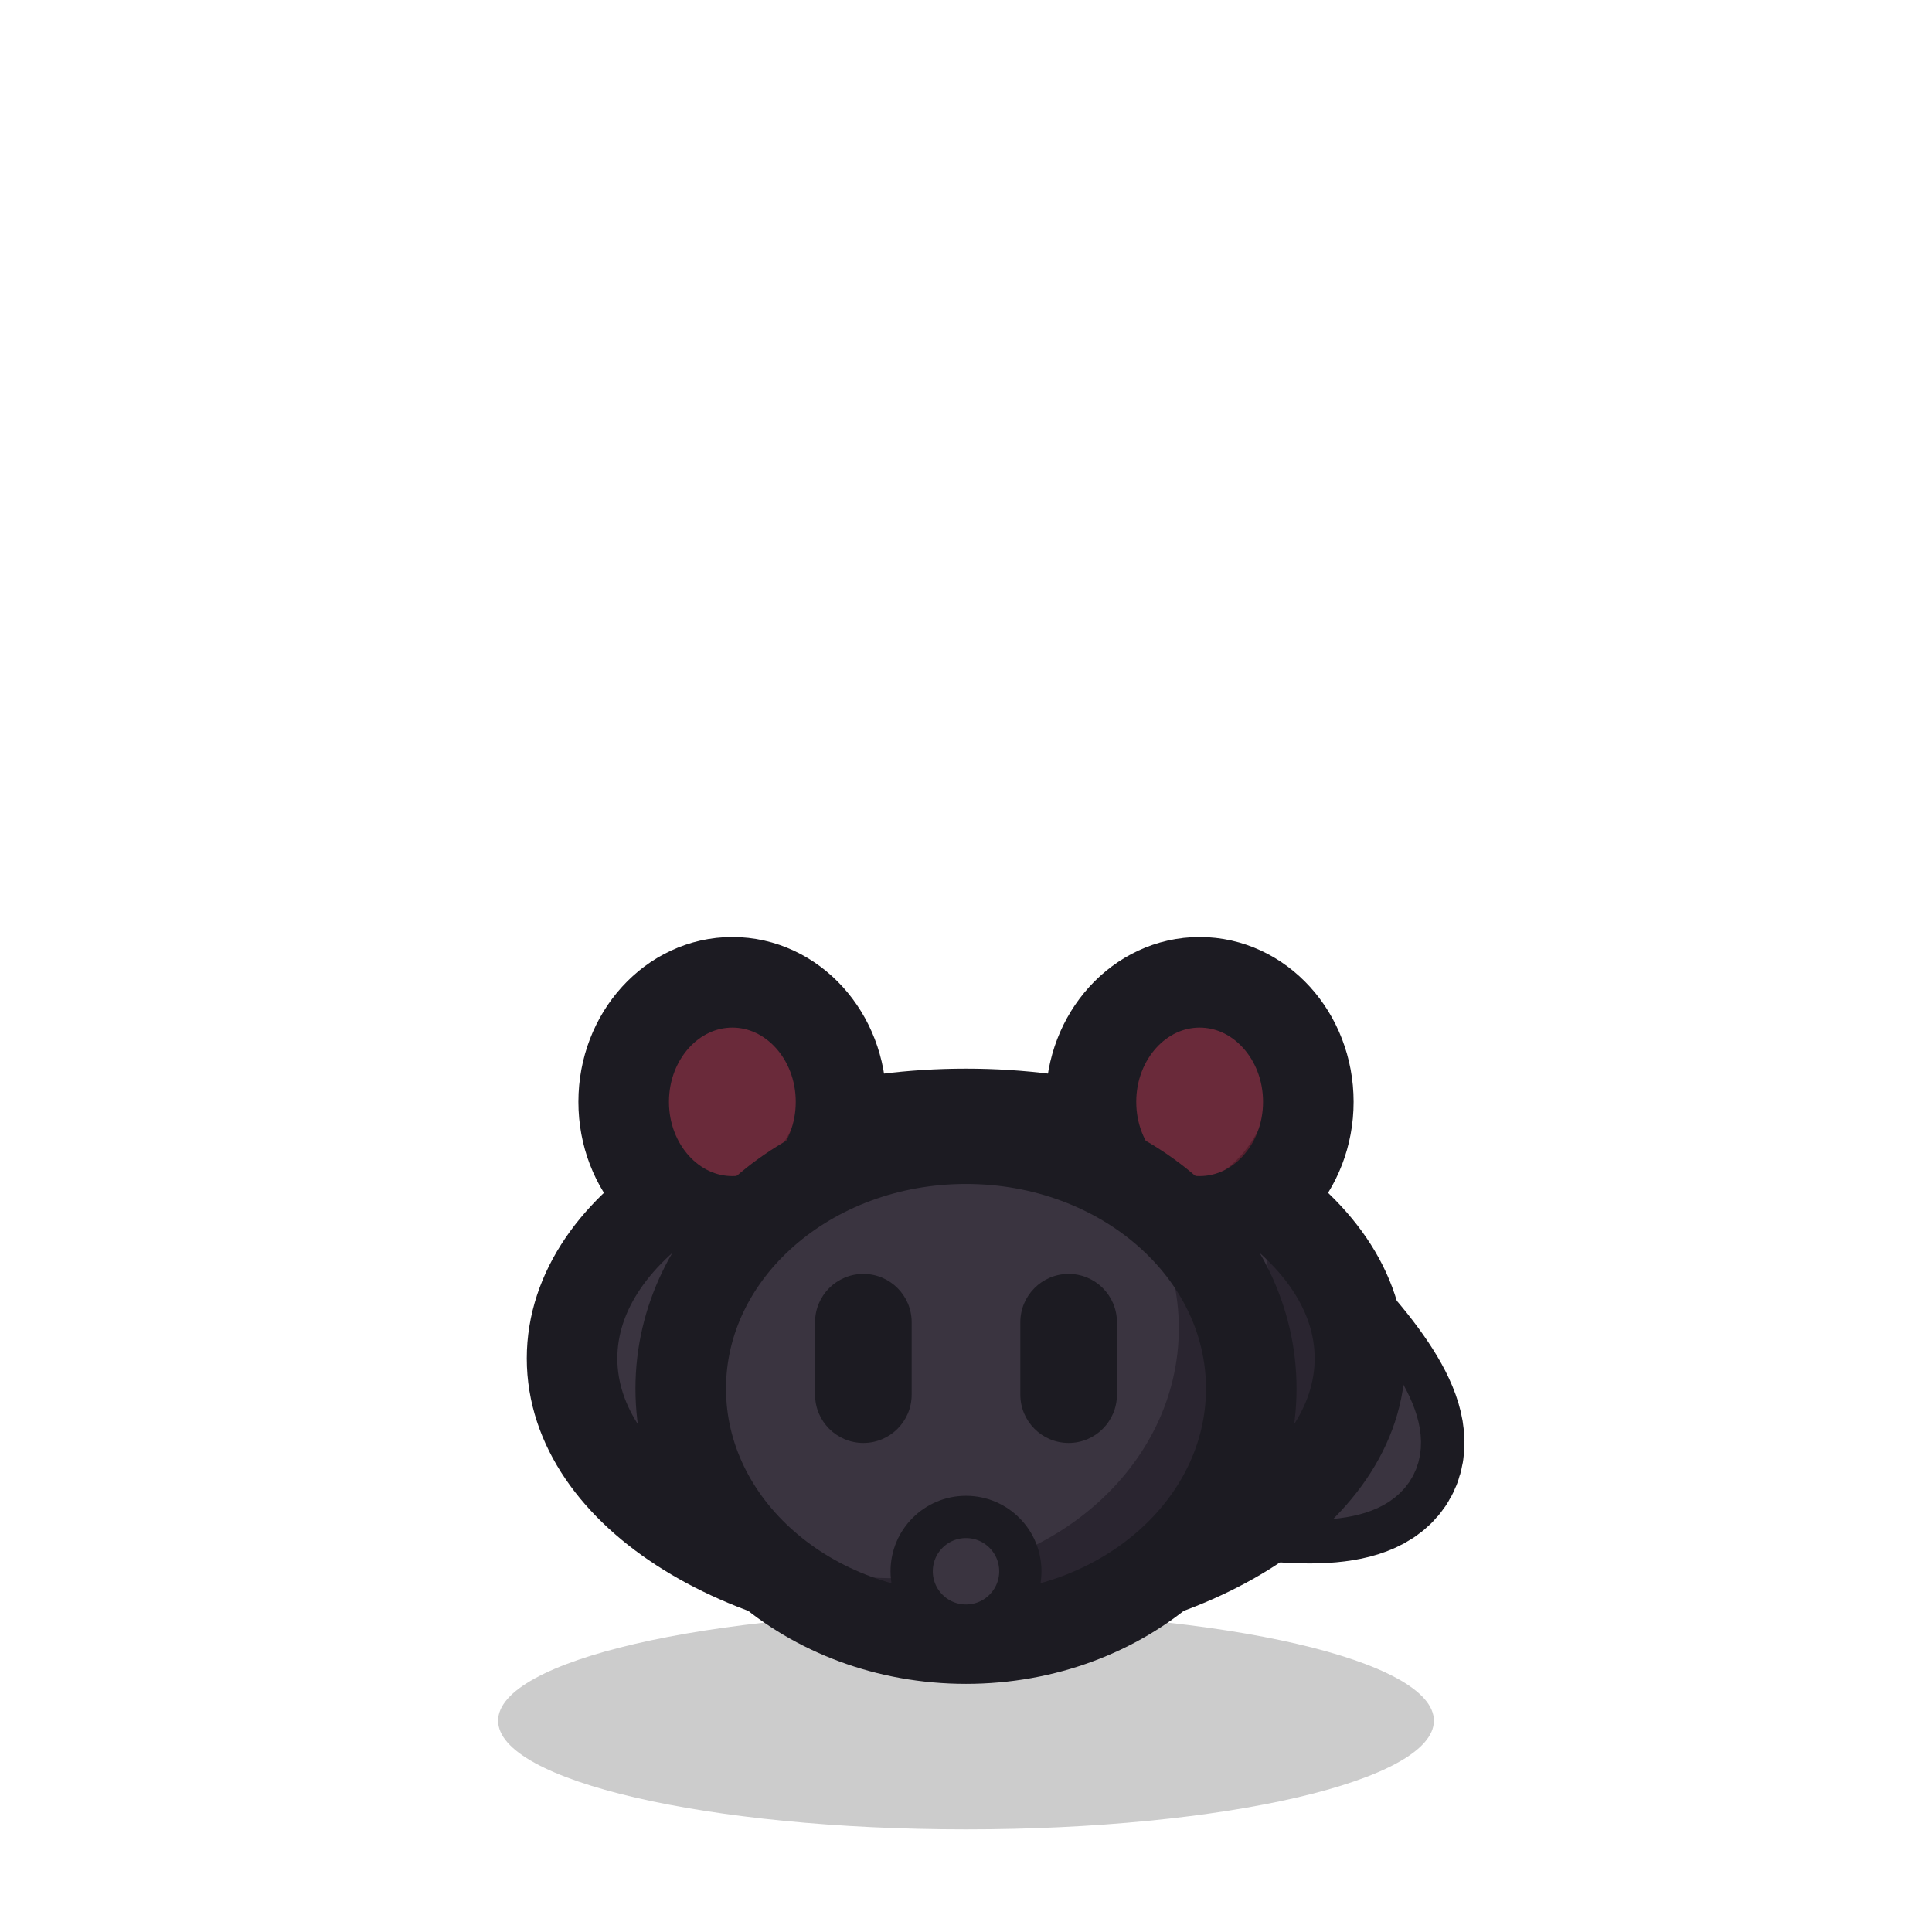
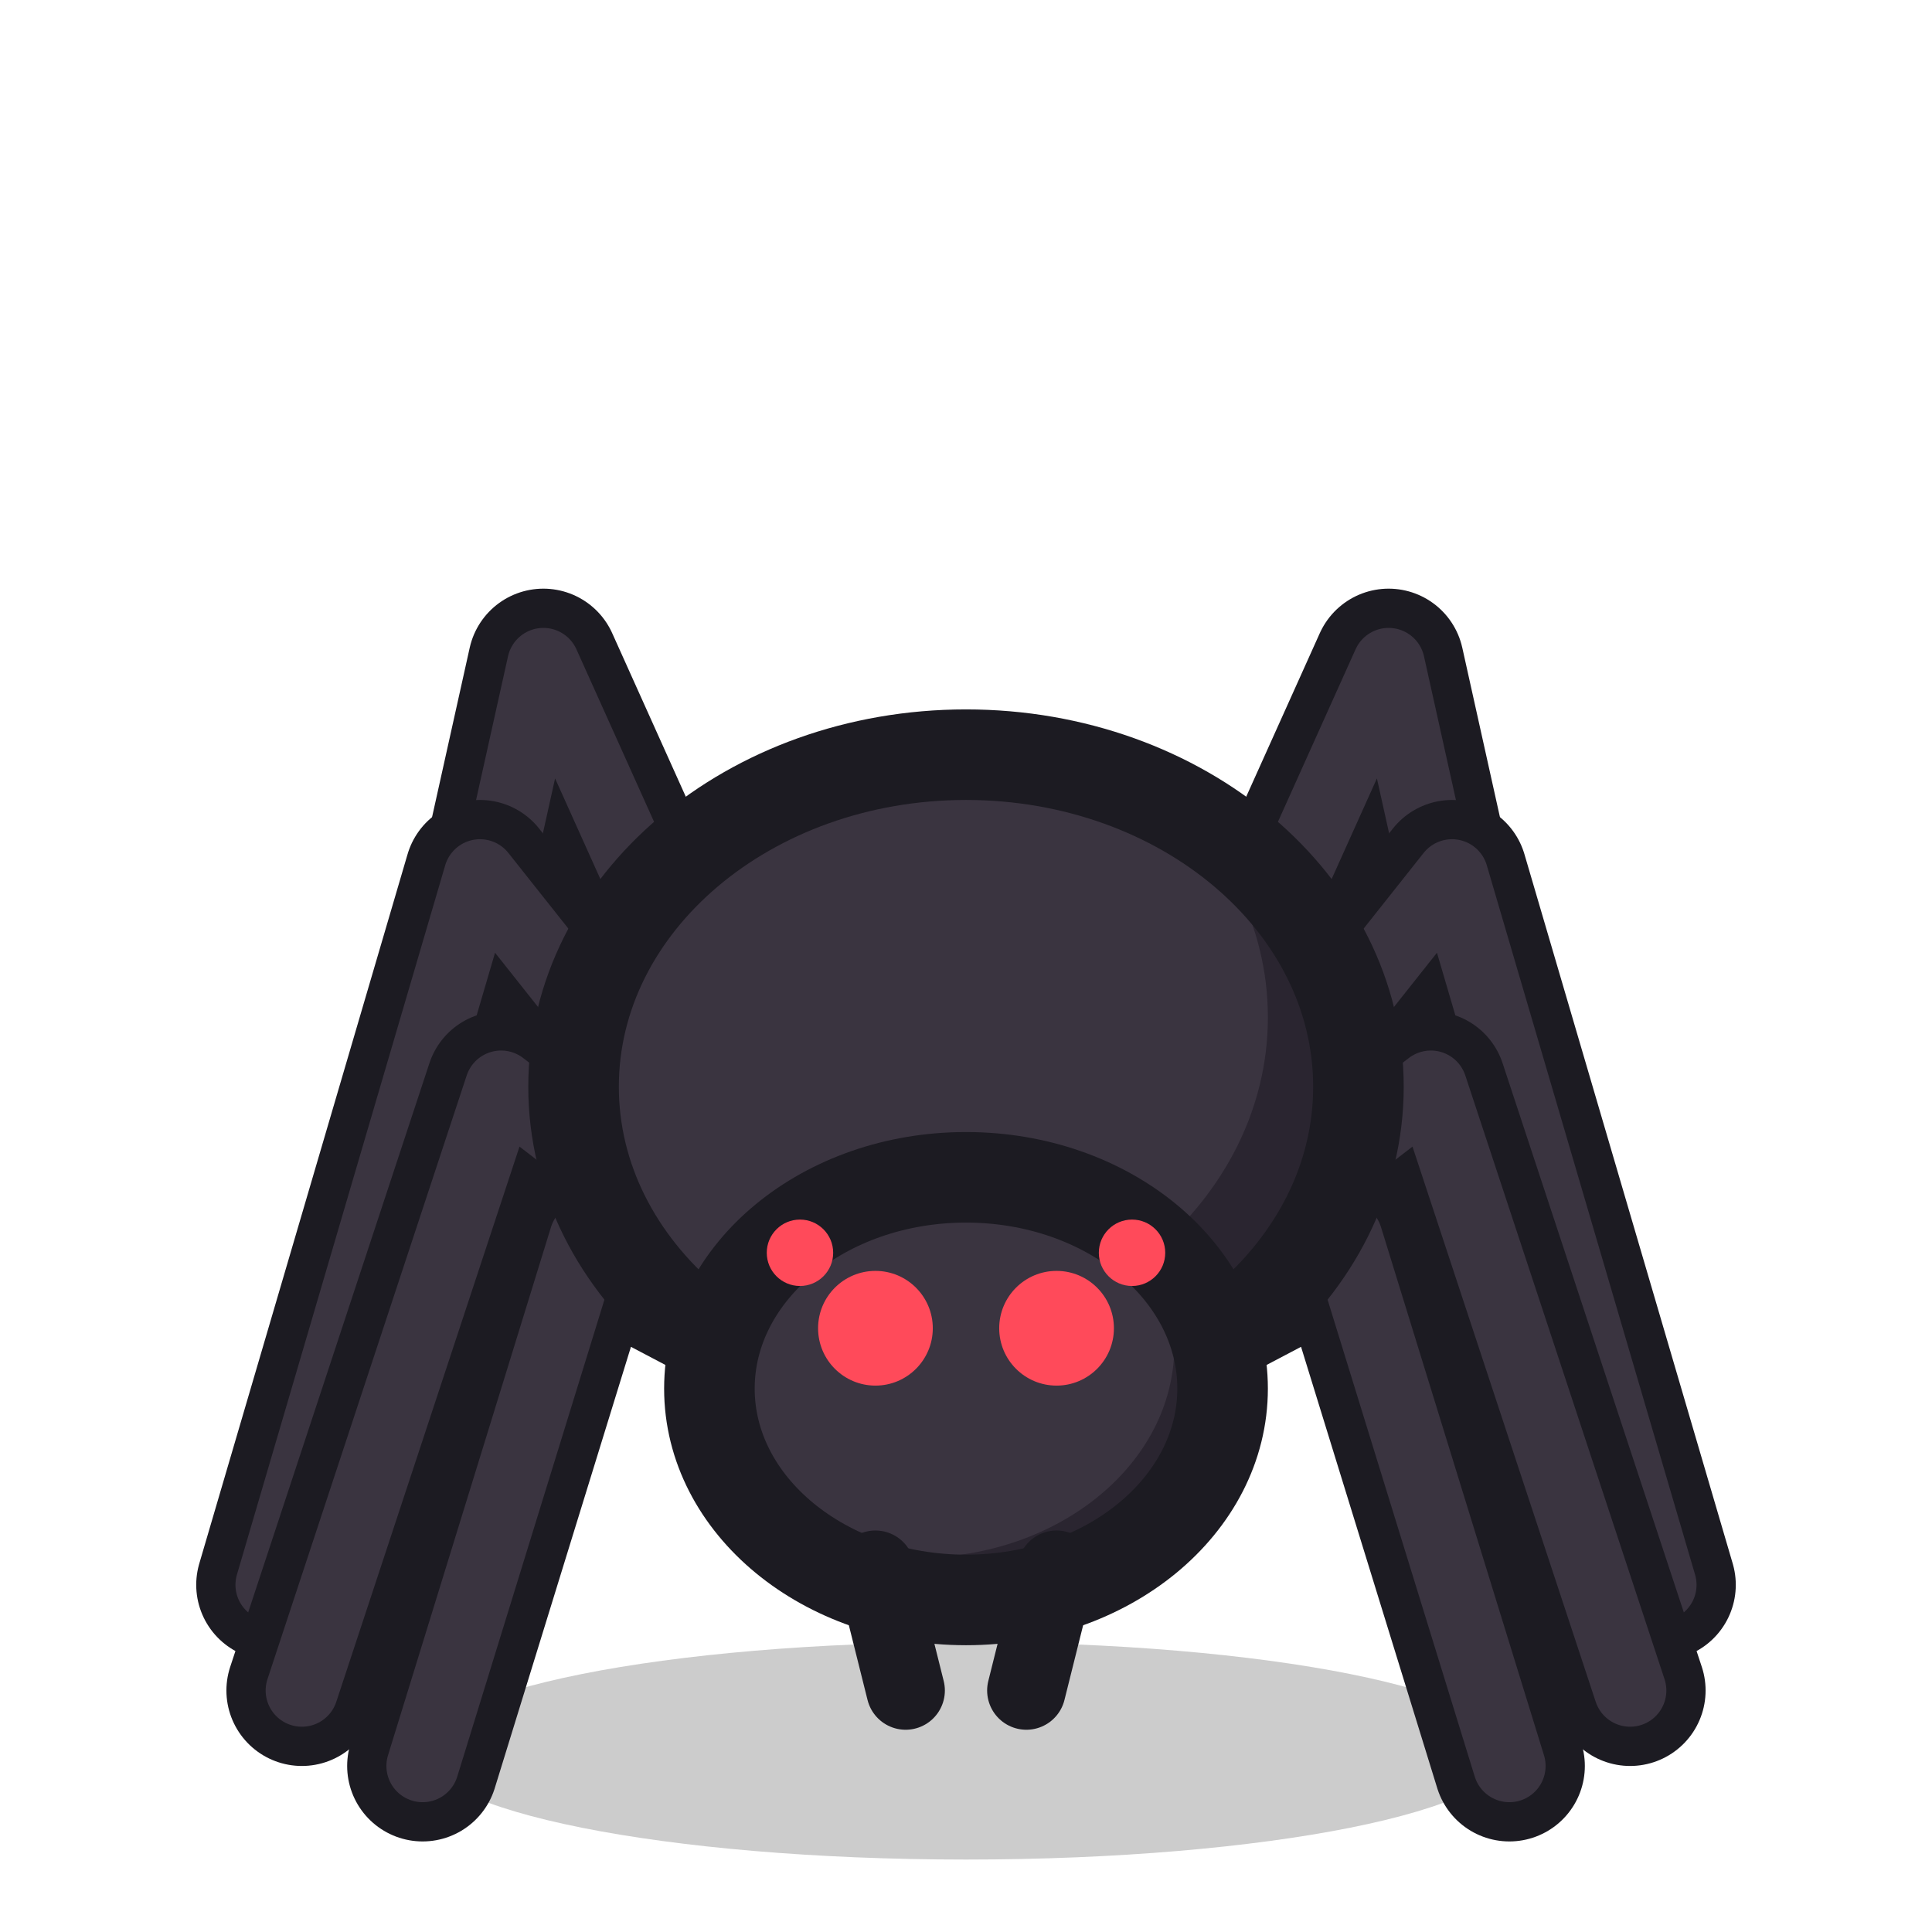
<svg xmlns="http://www.w3.org/2000/svg" width="64" height="64" viewBox="0 0 64 64">
-   <ellipse cx="32" cy="57" rx="15.5" ry="3.6" fill="#000" fill-opacity="0.2" />
-   <path d="M41.9 49 Q50.9 50 39.2 40" fill="none" stroke="#1c1b22" stroke-width="5.4" stroke-linecap="round" />
-   <path d="M41.9 49 Q50.9 50 39.2 40" fill="none" stroke="#3a3440" stroke-width="2.52" stroke-linecap="round" />
-   <clipPath id="spdsouthb">
-     <path d="M18.95 45 A13.05 8.1 0 1 0 45.05 45 A13.05 8.1 0 1 0 18.95 45 Z" />
+   <ellipse cx="32" cy="58" rx="18" ry="3.6" fill="#000" fill-opacity="0.2" />
+   <path d="M27 42 L18.0 22.0 L12.0 49.0" fill="none" stroke="#1c1b22" stroke-width="5" stroke-linecap="round" stroke-linejoin="round" />
+   <path d="M27 42 L18.0 22.0 L12.0 49.0" fill="none" stroke="#3a3440" stroke-width="2.4" stroke-linecap="round" stroke-linejoin="round" />
+   <path d="M27 43 L15.9 29.0 L9.0 52.5" fill="none" stroke="#1c1b22" stroke-width="5" stroke-linecap="round" stroke-linejoin="round" />
+   <path d="M27 43 L15.9 29.0 L9.0 52.5" fill="none" stroke="#3a3440" stroke-width="2.4" stroke-linecap="round" stroke-linejoin="round" />
+   <path d="M27 44 L16.6 36.0 L10.0 56.0" fill="none" stroke="#1c1b22" stroke-width="5" stroke-linecap="round" stroke-linejoin="round" />
+   <path d="M27 44 L16.6 36.0 L10.0 56.0" fill="none" stroke="#3a3440" stroke-width="2.4" stroke-linecap="round" stroke-linejoin="round" />
+   <path d="M27 45 L19.4 41.0 L14.0 58.5" fill="none" stroke="#1c1b22" stroke-width="5" stroke-linecap="round" stroke-linejoin="round" />
+   <path d="M27 45 L19.4 41.0 L14.0 58.5" fill="none" stroke="#3a3440" stroke-width="2.4" stroke-linecap="round" stroke-linejoin="round" />
+   <path d="M37 42 L46.0 22.0 L52.0 49.0" fill="none" stroke="#1c1b22" stroke-width="5" stroke-linecap="round" stroke-linejoin="round" />
+   <path d="M37 42 L46.0 22.0 L52.0 49.0" fill="none" stroke="#3a3440" stroke-width="2.4" stroke-linecap="round" stroke-linejoin="round" />
+   <path d="M37 43 L48.1 29.0 L55.0 52.5" fill="none" stroke="#1c1b22" stroke-width="5" stroke-linecap="round" stroke-linejoin="round" />
+   <path d="M37 43 L48.1 29.0 L55.0 52.5" fill="none" stroke="#3a3440" stroke-width="2.4" stroke-linecap="round" stroke-linejoin="round" />
+   <path d="M37 44 L47.4 36.0 L54.0 56.0" fill="none" stroke="#1c1b22" stroke-width="5" stroke-linecap="round" stroke-linejoin="round" />
+   <path d="M37 44 L47.4 36.0 L54.0 56.0" fill="none" stroke="#3a3440" stroke-width="2.4" stroke-linecap="round" stroke-linejoin="round" />
+   <path d="M37 45 L44.6 41.0 L50.0 58.5" fill="none" stroke="#1c1b22" stroke-width="5" stroke-linecap="round" stroke-linejoin="round" />
+   <path d="M37 45 L44.6 41.0 L50.0 58.5" fill="none" stroke="#3a3440" stroke-width="2.4" stroke-linecap="round" stroke-linejoin="round" />
+   <clipPath id="spdsoutha">
+     <path d="M19 36 A13 11 0 1 0 45 36 A13 11 0 1 0 19 36 Z" />
  </clipPath>
-   <path d="M18.95 45 A13.05 8.1 0 1 0 45.05 45 A13.05 8.1 0 1 0 18.95 45 Z" fill="#2a2530" />
-   <path d="M18.95 45 A13.05 8.1 0 1 0 45.05 45 A13.05 8.1 0 1 0 18.95 45 Z" fill="#3a3440" transform="translate(-3.0 -2.3)" clip-path="url(#spdsouthbm)" />
-   <clipPath id="spdsouthbm" transform="translate(3.0 2.3)">
-     <path d="M18.95 45 A13.05 8.1 0 1 0 45.05 45 A13.05 8.1 0 1 0 18.95 45 Z" />
+   <path d="M19 36 A13 11 0 1 0 45 36 A13 11 0 1 0 19 36 Z" fill="#2a2530" />
+   <path d="M19 36 A13 11 0 1 0 45 36 A13 11 0 1 0 19 36 Z" fill="#3a3440" transform="translate(-3.0 -2.3)" clip-path="url(#spdsoutham)" />
+   <clipPath id="spdsoutham" transform="translate(3.0 2.3)">
+     <path d="M19 36 A13 11 0 1 0 45 36 A13 11 0 1 0 19 36 Z" />
  </clipPath>
-   <path d="M18.95 45 A13.05 8.1 0 1 0 45.05 45 A13.05 8.1 0 1 0 18.95 45 Z" fill="none" stroke="#1c1b22" stroke-width="3" stroke-linejoin="round" stroke-linecap="round" />
-   <clipPath id="spdsouthe0">
-     <path d="M20.66 36.5 A3.6 3.96 0 1 0 27.86 36.5 A3.6 3.96 0 1 0 20.66 36.5 Z" />
+   <path d="M19 36 A13 11 0 1 0 45 36 A13 11 0 1 0 19 36 Z" fill="none" stroke="#1c1b22" stroke-width="3" stroke-linejoin="round" stroke-linecap="round" />
+   <clipPath id="spdsouthh">
+     <path d="M23.5 46 A8.5 7 0 1 0 40.5 46 A8.5 7 0 1 0 23.5 46 Z" />
  </clipPath>
-   <path d="M20.66 36.5 A3.6 3.96 0 1 0 27.86 36.5 A3.6 3.96 0 1 0 20.66 36.5 Z" fill="#541f2d" />
-   <path d="M20.66 36.5 A3.6 3.96 0 1 0 27.86 36.5 A3.6 3.96 0 1 0 20.66 36.5 Z" fill="#6a2a3a" transform="translate(-1.2 -1)" clip-path="url(#spdsouthe0m)" />
-   <clipPath id="spdsouthe0m" transform="translate(1.2 1)">
-     <path d="M20.66 36.5 A3.6 3.96 0 1 0 27.86 36.5 A3.6 3.96 0 1 0 20.66 36.5 Z" />
+   <path d="M23.5 46 A8.5 7 0 1 0 40.5 46 A8.5 7 0 1 0 23.5 46 Z" fill="#2a2530" />
+   <path d="M23.5 46 A8.5 7 0 1 0 40.5 46 A8.5 7 0 1 0 23.5 46 Z" fill="#3a3440" transform="translate(-1.6 -1.4)" clip-path="url(#spdsouthhm)" />
+   <clipPath id="spdsouthhm" transform="translate(1.6 1.4)">
+     <path d="M23.5 46 A8.5 7 0 1 0 40.5 46 A8.5 7 0 1 0 23.5 46 Z" />
  </clipPath>
-   <path d="M20.66 36.5 A3.6 3.96 0 1 0 27.86 36.5 A3.6 3.96 0 1 0 20.66 36.5 Z" fill="none" stroke="#1c1b22" stroke-width="3" stroke-linejoin="round" stroke-linecap="round" />
-   <clipPath id="spdsouthe1">
-     <path d="M36.14 36.5 A3.6 3.96 0 1 0 43.34 36.5 A3.6 3.96 0 1 0 36.14 36.5 Z" />
-   </clipPath>
-   <path d="M36.14 36.5 A3.6 3.96 0 1 0 43.34 36.5 A3.6 3.96 0 1 0 36.14 36.5 Z" fill="#541f2d" />
-   <path d="M36.14 36.5 A3.6 3.96 0 1 0 43.34 36.5 A3.6 3.96 0 1 0 36.14 36.5 Z" fill="#6a2a3a" transform="translate(-1.2 -1)" clip-path="url(#spdsouthe1m)" />
-   <clipPath id="spdsouthe1m" transform="translate(1.2 1)">
-     <path d="M36.14 36.5 A3.6 3.96 0 1 0 43.34 36.5 A3.6 3.96 0 1 0 36.14 36.5 Z" />
-   </clipPath>
-   <path d="M36.14 36.5 A3.6 3.96 0 1 0 43.34 36.5 A3.6 3.96 0 1 0 36.14 36.5 Z" fill="none" stroke="#1c1b22" stroke-width="3" stroke-linejoin="round" stroke-linecap="round" />
-   <clipPath id="spdsouthh">
-     <path d="M22.55 46 A9.45 8.28 0 1 0 41.45 46 A9.45 8.28 0 1 0 22.55 46 Z" />
-   </clipPath>
-   <path d="M22.55 46 A9.45 8.28 0 1 0 41.45 46 A9.45 8.28 0 1 0 22.55 46 Z" fill="#2a2530" />
-   <path d="M22.55 46 A9.45 8.28 0 1 0 41.45 46 A9.45 8.28 0 1 0 22.55 46 Z" fill="#3a3440" transform="translate(-2.4 -2)" clip-path="url(#spdsouthhm)" />
-   <clipPath id="spdsouthhm" transform="translate(2.4 2)">
-     <path d="M22.55 46 A9.45 8.28 0 1 0 41.45 46 A9.45 8.28 0 1 0 22.55 46 Z" />
-   </clipPath>
-   <path d="M22.55 46 A9.45 8.28 0 1 0 41.45 46 A9.45 8.28 0 1 0 22.55 46 Z" fill="none" stroke="#1c1b22" stroke-width="3" stroke-linejoin="round" stroke-linecap="round" />
-   <rect x="27.0" y="42.2" width="3.2" height="5.6" rx="1.6" fill="#1c1b22" />
-   <rect x="33.8" y="42.2" width="3.2" height="5.6" rx="1.6" fill="#1c1b22" />
-   <circle cx="32" cy="52.05" r="1.8" fill="#3a3440" stroke="#1c1b22" stroke-width="1.4" />
+   <path d="M23.5 46 A8.5 7 0 1 0 40.5 46 A8.5 7 0 1 0 23.5 46 Z" fill="none" stroke="#1c1b22" stroke-width="3" stroke-linejoin="round" stroke-linecap="round" />
+   <path d="M29 52 L30 56 M35 52 L34 56" stroke="#1c1b22" stroke-width="2.6" stroke-linecap="round" />
+   <circle cx="29" cy="44" r="1.9" fill="#ff4a5a" />
+   <circle cx="35" cy="44" r="1.9" fill="#ff4a5a" />
+   <circle cx="26.5" cy="41.5" r="1.1" fill="#ff4a5a" />
+   <circle cx="37.5" cy="41.5" r="1.1" fill="#ff4a5a" />
</svg>
